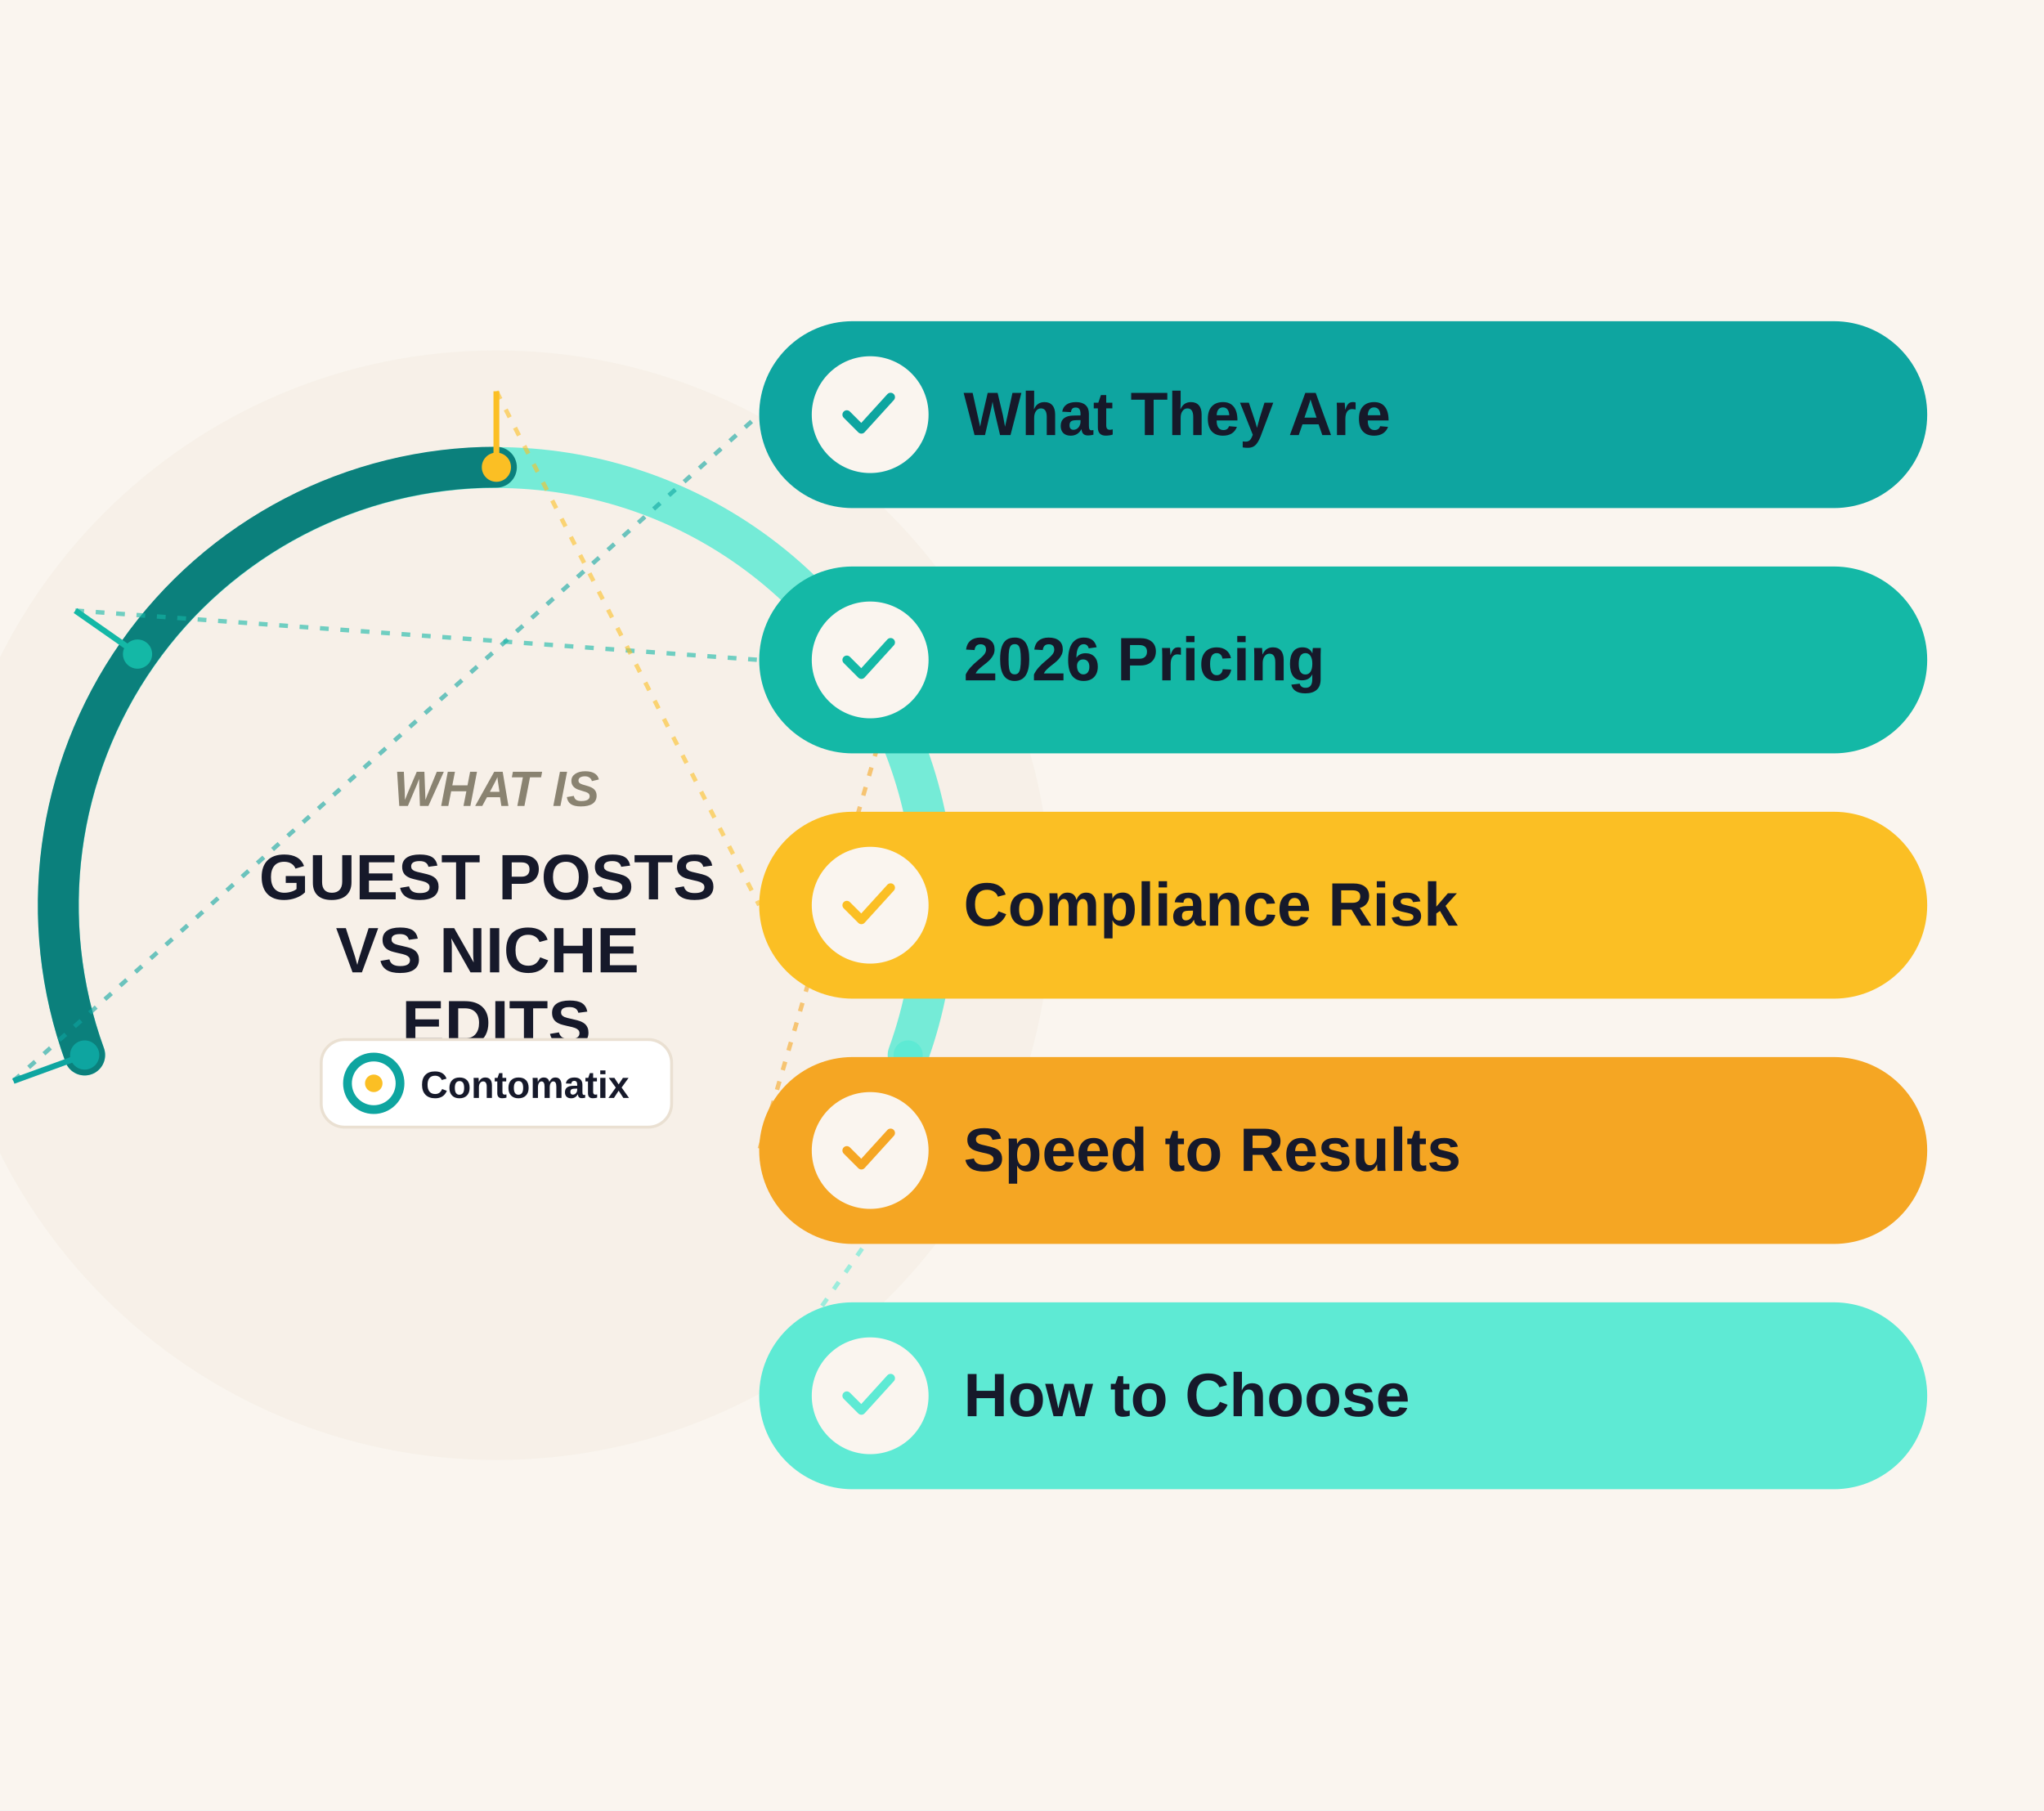
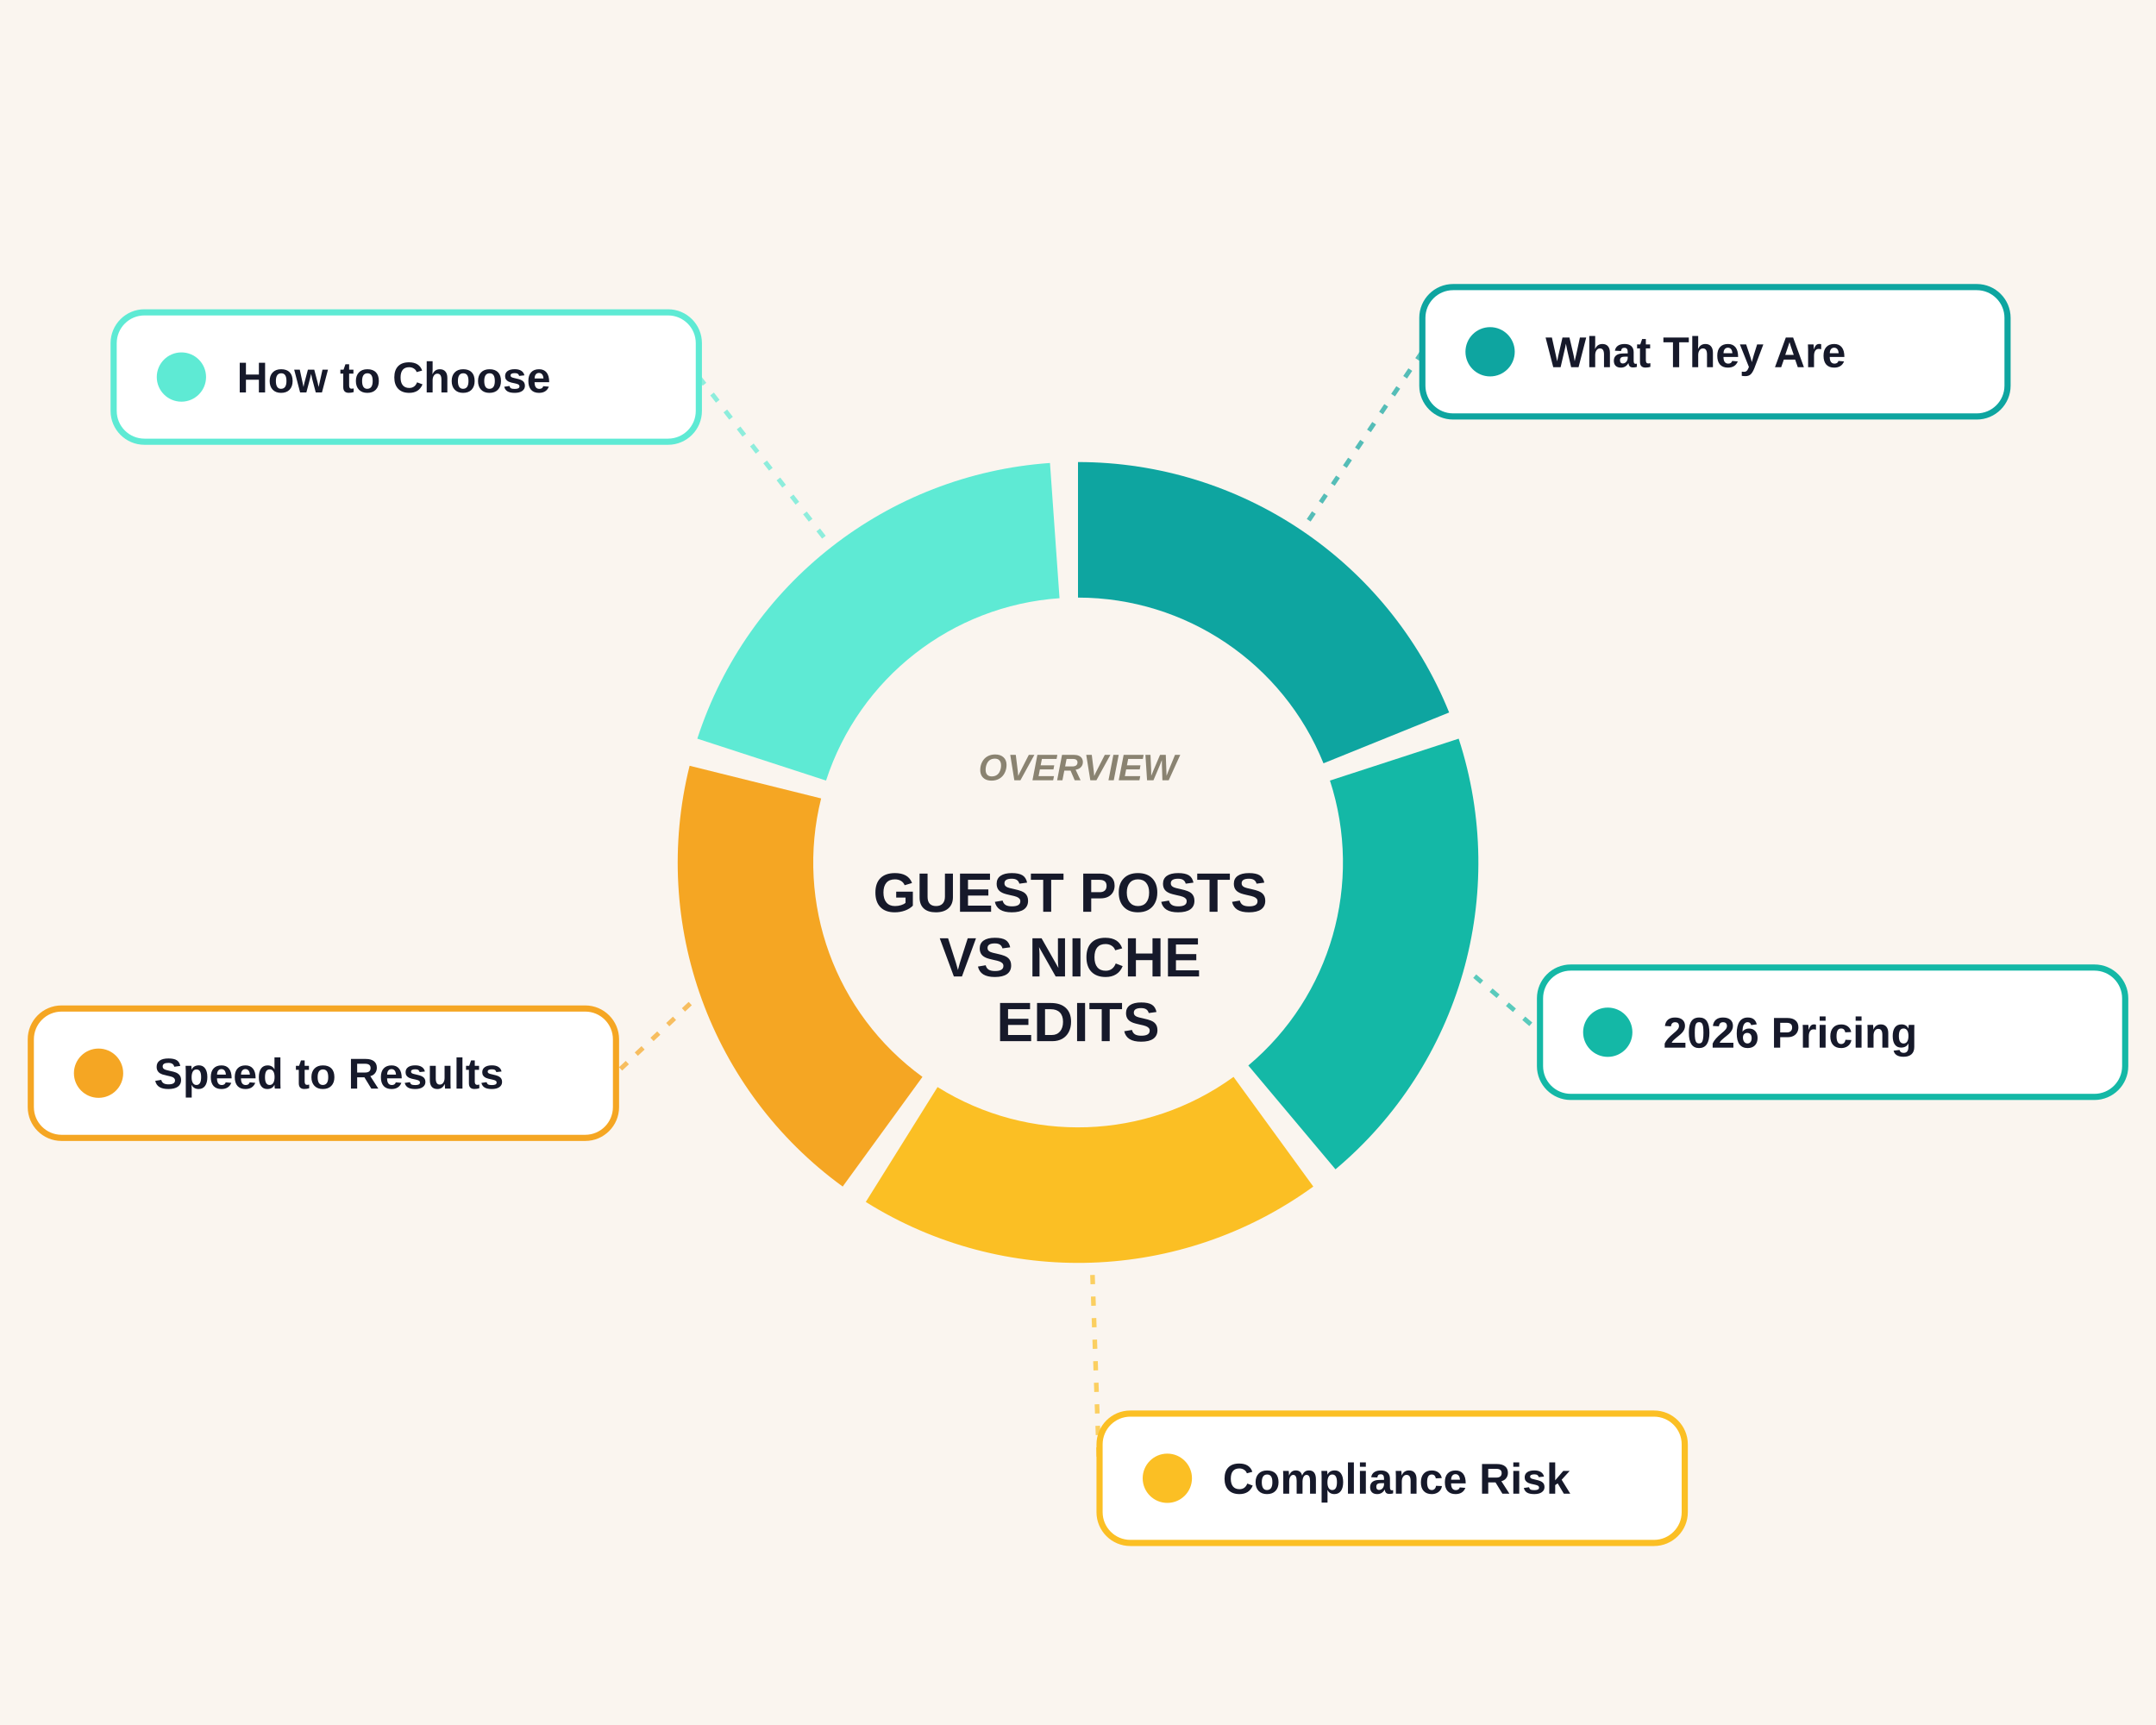
- <svg xmlns="http://www.w3.org/2000/svg" viewBox="0 0 700 620">
-   <rect width="700" height="620" fill="#FAF5EF" />
-   <circle cx="170" cy="310" r="190" fill="#F3ECE1" opacity="0.5" />
-   <path d="M 29.0 361.3 A 150 150 0 1 1 311.0 361.3" fill="none" stroke="#5EEAD4" stroke-width="14" stroke-linecap="round" opacity="0.85" />
-   <path d="M 29.0 361.3 A 150 150 0 0 1 170 160" fill="none" stroke="#0B807C" stroke-width="14" stroke-linecap="round" />
-   <circle cx="29.0" cy="361.3" r="5" fill="#0EA5A0" />
-   <line x1="29.0" y1="361.3" x2="4.6" y2="370.2" stroke="#0EA5A0" stroke-width="2" />
-   <line x1="4.6" y1="370.2" x2="260" y2="142.0" stroke="#0EA5A0" stroke-width="1.5" stroke-dasharray="3 4" opacity="0.6" />
-   <circle cx="47.1" cy="224.0" r="5" fill="#14B8A6" />
-   <line x1="47.1" y1="224.0" x2="25.8" y2="209.1" stroke="#14B8A6" stroke-width="2" />
-   <line x1="25.8" y1="209.1" x2="260" y2="226.0" stroke="#14B8A6" stroke-width="1.5" stroke-dasharray="3 4" opacity="0.6" />
-   <circle cx="170.0" cy="160.0" r="5" fill="#FBBF24" />
-   <line x1="170.0" y1="160.0" x2="170.0" y2="134.0" stroke="#FBBF24" stroke-width="2" />
-   <line x1="170.0" y1="134.0" x2="260" y2="310.0" stroke="#FBBF24" stroke-width="1.5" stroke-dasharray="3 4" opacity="0.6" />
-   <circle cx="292.9" cy="224.0" r="5" fill="#F5A623" />
-   <line x1="292.9" y1="224.0" x2="314.2" y2="209.1" stroke="#F5A623" stroke-width="2" />
-   <line x1="314.2" y1="209.1" x2="260" y2="394.0" stroke="#F5A623" stroke-width="1.5" stroke-dasharray="3 4" opacity="0.6" />
-   <circle cx="311.0" cy="361.3" r="5" fill="#5EEAD4" />
-   <line x1="311.0" y1="361.3" x2="335.4" y2="370.2" stroke="#5EEAD4" stroke-width="2" />
-   <line x1="335.4" y1="370.2" x2="260" y2="478.0" stroke="#5EEAD4" stroke-width="1.5" stroke-dasharray="3 4" opacity="0.6" />
-   <text x="170" y="276" text-anchor="middle" font-family="Arial, sans-serif" font-size="17" font-style="italic" font-weight="700" fill="#8A8371">WHAT IS</text>
-   <text x="170" y="308" text-anchor="middle" font-family="Arial, sans-serif" font-size="22" font-weight="800" fill="#16192A">
-     <tspan x="170">GUEST POSTS</tspan>
-     <tspan x="170" dy="25">VS NICHE</tspan>
-     <tspan x="170" dy="25">EDITS</tspan>
+ <svg xmlns="http://www.w3.org/2000/svg" viewBox="0 0 700 560">
+   <rect width="700" height="560" fill="#FAF5EF" />
+   <path d="M 350.0 150.0 A 130 130 0 0 1 470.5 231.3 L 429.7 247.8 A 86 86 0 0 0 350.0 194.0 Z" fill="#0EA5A0" />
+   <path d="M 473.6 239.8 A 130 130 0 0 1 433.6 379.6 L 405.3 345.9 A 86 86 0 0 0 431.8 253.4 Z" fill="#14B8A6" />
+   <path d="M 426.4 385.2 A 130 130 0 0 1 281.1 390.2 L 304.4 352.9 A 86 86 0 0 0 400.5 349.6 Z" fill="#FBBF24" />
+   <path d="M 273.6 385.2 A 130 130 0 0 1 223.9 248.6 L 266.6 259.2 A 86 86 0 0 0 299.5 349.6 Z" fill="#F5A623" />
+   <path d="M 226.4 239.8 A 130 130 0 0 1 340.9 150.3 L 344.0 194.2 A 86 86 0 0 0 268.2 253.4 Z" fill="#5EEAD4" />
+   <circle cx="350" cy="280" r="80" fill="#FAF5EF" />
+   <text x="350" y="253.3" text-anchor="middle" font-family="Arial, sans-serif" font-size="12" font-style="italic" font-weight="700" fill="#8A8371">OVERVIEW</text>
+   <text x="350" y="296" text-anchor="middle" font-family="Arial, sans-serif" font-size="18" font-weight="800" fill="#16192A">
+     <tspan x="350">GUEST POSTS</tspan>
+     <tspan x="350" dy="21">VS NICHE</tspan>
+     <tspan x="350" dy="21">EDITS</tspan>
  </text>
-   <g transform="translate(110, 356)">
-     <rect width="120" height="30" rx="8" fill="#FFFFFF" stroke="#EAE0D2" />
-     <circle cx="18" cy="15" r="9" fill="none" stroke="#0EA5A0" stroke-width="3" />
-     <circle cx="18" cy="15" r="3" fill="#FBBF24" />
-     <text x="34" y="20" font-family="Arial, sans-serif" font-size="13" font-weight="700" fill="#16192A">Contomatix</text>
-   </g>
-   <g>
-     <rect x="260" y="110.0" width="400" height="64" rx="32" fill="#0EA5A0" />
-     <circle cx="298" cy="142.0" r="20" fill="#FAF5EF" />
-     <path d="M 290 142.0 l 5 5 l 10 -11" stroke="#0EA5A0" stroke-width="3" fill="none" stroke-linecap="round" stroke-linejoin="round" />
-     <text x="330" y="149.0" font-family="Arial, sans-serif" font-size="21" font-weight="700" fill="#16192A">What They Are</text>
-   </g>
-   <g>
-     <rect x="260" y="194.0" width="400" height="64" rx="32" fill="#14B8A6" />
-     <circle cx="298" cy="226.0" r="20" fill="#FAF5EF" />
-     <path d="M 290 226.0 l 5 5 l 10 -11" stroke="#14B8A6" stroke-width="3" fill="none" stroke-linecap="round" stroke-linejoin="round" />
-     <text x="330" y="233.0" font-family="Arial, sans-serif" font-size="21" font-weight="700" fill="#16192A">2026 Pricing</text>
-   </g>
-   <g>
-     <rect x="260" y="278.0" width="400" height="64" rx="32" fill="#FBBF24" />
-     <circle cx="298" cy="310.0" r="20" fill="#FAF5EF" />
-     <path d="M 290 310.0 l 5 5 l 10 -11" stroke="#FBBF24" stroke-width="3" fill="none" stroke-linecap="round" stroke-linejoin="round" />
-     <text x="330" y="317.0" font-family="Arial, sans-serif" font-size="21" font-weight="700" fill="#16192A">Compliance Risk</text>
-   </g>
-   <g>
-     <rect x="260" y="362.0" width="400" height="64" rx="32" fill="#F5A623" />
-     <circle cx="298" cy="394.0" r="20" fill="#FAF5EF" />
-     <path d="M 290 394.0 l 5 5 l 10 -11" stroke="#F5A623" stroke-width="3" fill="none" stroke-linecap="round" stroke-linejoin="round" />
-     <text x="330" y="401.0" font-family="Arial, sans-serif" font-size="21" font-weight="700" fill="#16192A">Speed to Results</text>
-   </g>
-   <g>
-     <rect x="260" y="446.0" width="400" height="64" rx="32" fill="#5EEAD4" />
-     <circle cx="298" cy="478.0" r="20" fill="#FAF5EF" />
-     <path d="M 290 478.0 l 5 5 l 10 -11" stroke="#5EEAD4" stroke-width="3" fill="none" stroke-linecap="round" stroke-linejoin="round" />
-     <text x="330" y="485.0" font-family="Arial, sans-serif" font-size="21" font-weight="700" fill="#16192A">How to Choose</text>
-   </g>
+   <line x1="424.9" y1="168.9" x2="461.8" y2="114.2" stroke="#0EA5A0" stroke-width="1.5" stroke-dasharray="3 4" opacity="0.7" />
+   <rect x="461.8" y="93.2" width="190" height="42" rx="10" fill="#FFFFFF" stroke="#0EA5A0" stroke-width="2" />
+   <circle cx="483.8" cy="114.2" r="8" fill="#0EA5A0" />
+   <text x="501.8" y="119.2" font-family="Arial, sans-serif" font-size="14" font-weight="700" fill="#16192A">What They Are</text>
+   <line x1="478.8" y1="316.9" x2="500.0" y2="335.1" stroke="#14B8A6" stroke-width="1.5" stroke-dasharray="3 4" opacity="0.7" />
+   <rect x="500.0" y="314.1" width="190" height="42" rx="10" fill="#FFFFFF" stroke="#14B8A6" stroke-width="2" />
+   <circle cx="522.0" cy="335.1" r="8" fill="#14B8A6" />
+   <text x="540.0" y="340.1" font-family="Arial, sans-serif" font-size="14" font-weight="700" fill="#16192A">2026 Pricing</text>
+   <line x1="354.7" y1="413.9" x2="357.0" y2="479.9" stroke="#FBBF24" stroke-width="1.5" stroke-dasharray="3 4" opacity="0.7" />
+   <rect x="357.0" y="458.9" width="190" height="42" rx="10" fill="#FFFFFF" stroke="#FBBF24" stroke-width="2" />
+   <circle cx="379.0" cy="479.9" r="8" fill="#FBBF24" />
+   <text x="397.0" y="484.9" font-family="Arial, sans-serif" font-size="14" font-weight="700" fill="#16192A">Compliance Risk</text>
+   <line x1="224.1" y1="325.8" x2="200.0" y2="348.4" stroke="#F5A623" stroke-width="1.5" stroke-dasharray="3 4" opacity="0.7" />
+   <rect x="10.0" y="327.4" width="190" height="42" rx="10" fill="#FFFFFF" stroke="#F5A623" stroke-width="2" />
+   <circle cx="32.0" cy="348.4" r="8" fill="#F5A623" />
+   <text x="50.0" y="353.4" font-family="Arial, sans-serif" font-size="14" font-weight="700" fill="#16192A">Speed to Results</text>
+   <line x1="267.5" y1="174.4" x2="226.9" y2="122.4" stroke="#5EEAD4" stroke-width="1.5" stroke-dasharray="3 4" opacity="0.7" />
+   <rect x="36.9" y="101.4" width="190" height="42" rx="10" fill="#FFFFFF" stroke="#5EEAD4" stroke-width="2" />
+   <circle cx="58.9" cy="122.4" r="8" fill="#5EEAD4" />
+   <text x="76.9" y="127.4" font-family="Arial, sans-serif" font-size="14" font-weight="700" fill="#16192A">How to Choose</text>
</svg>
